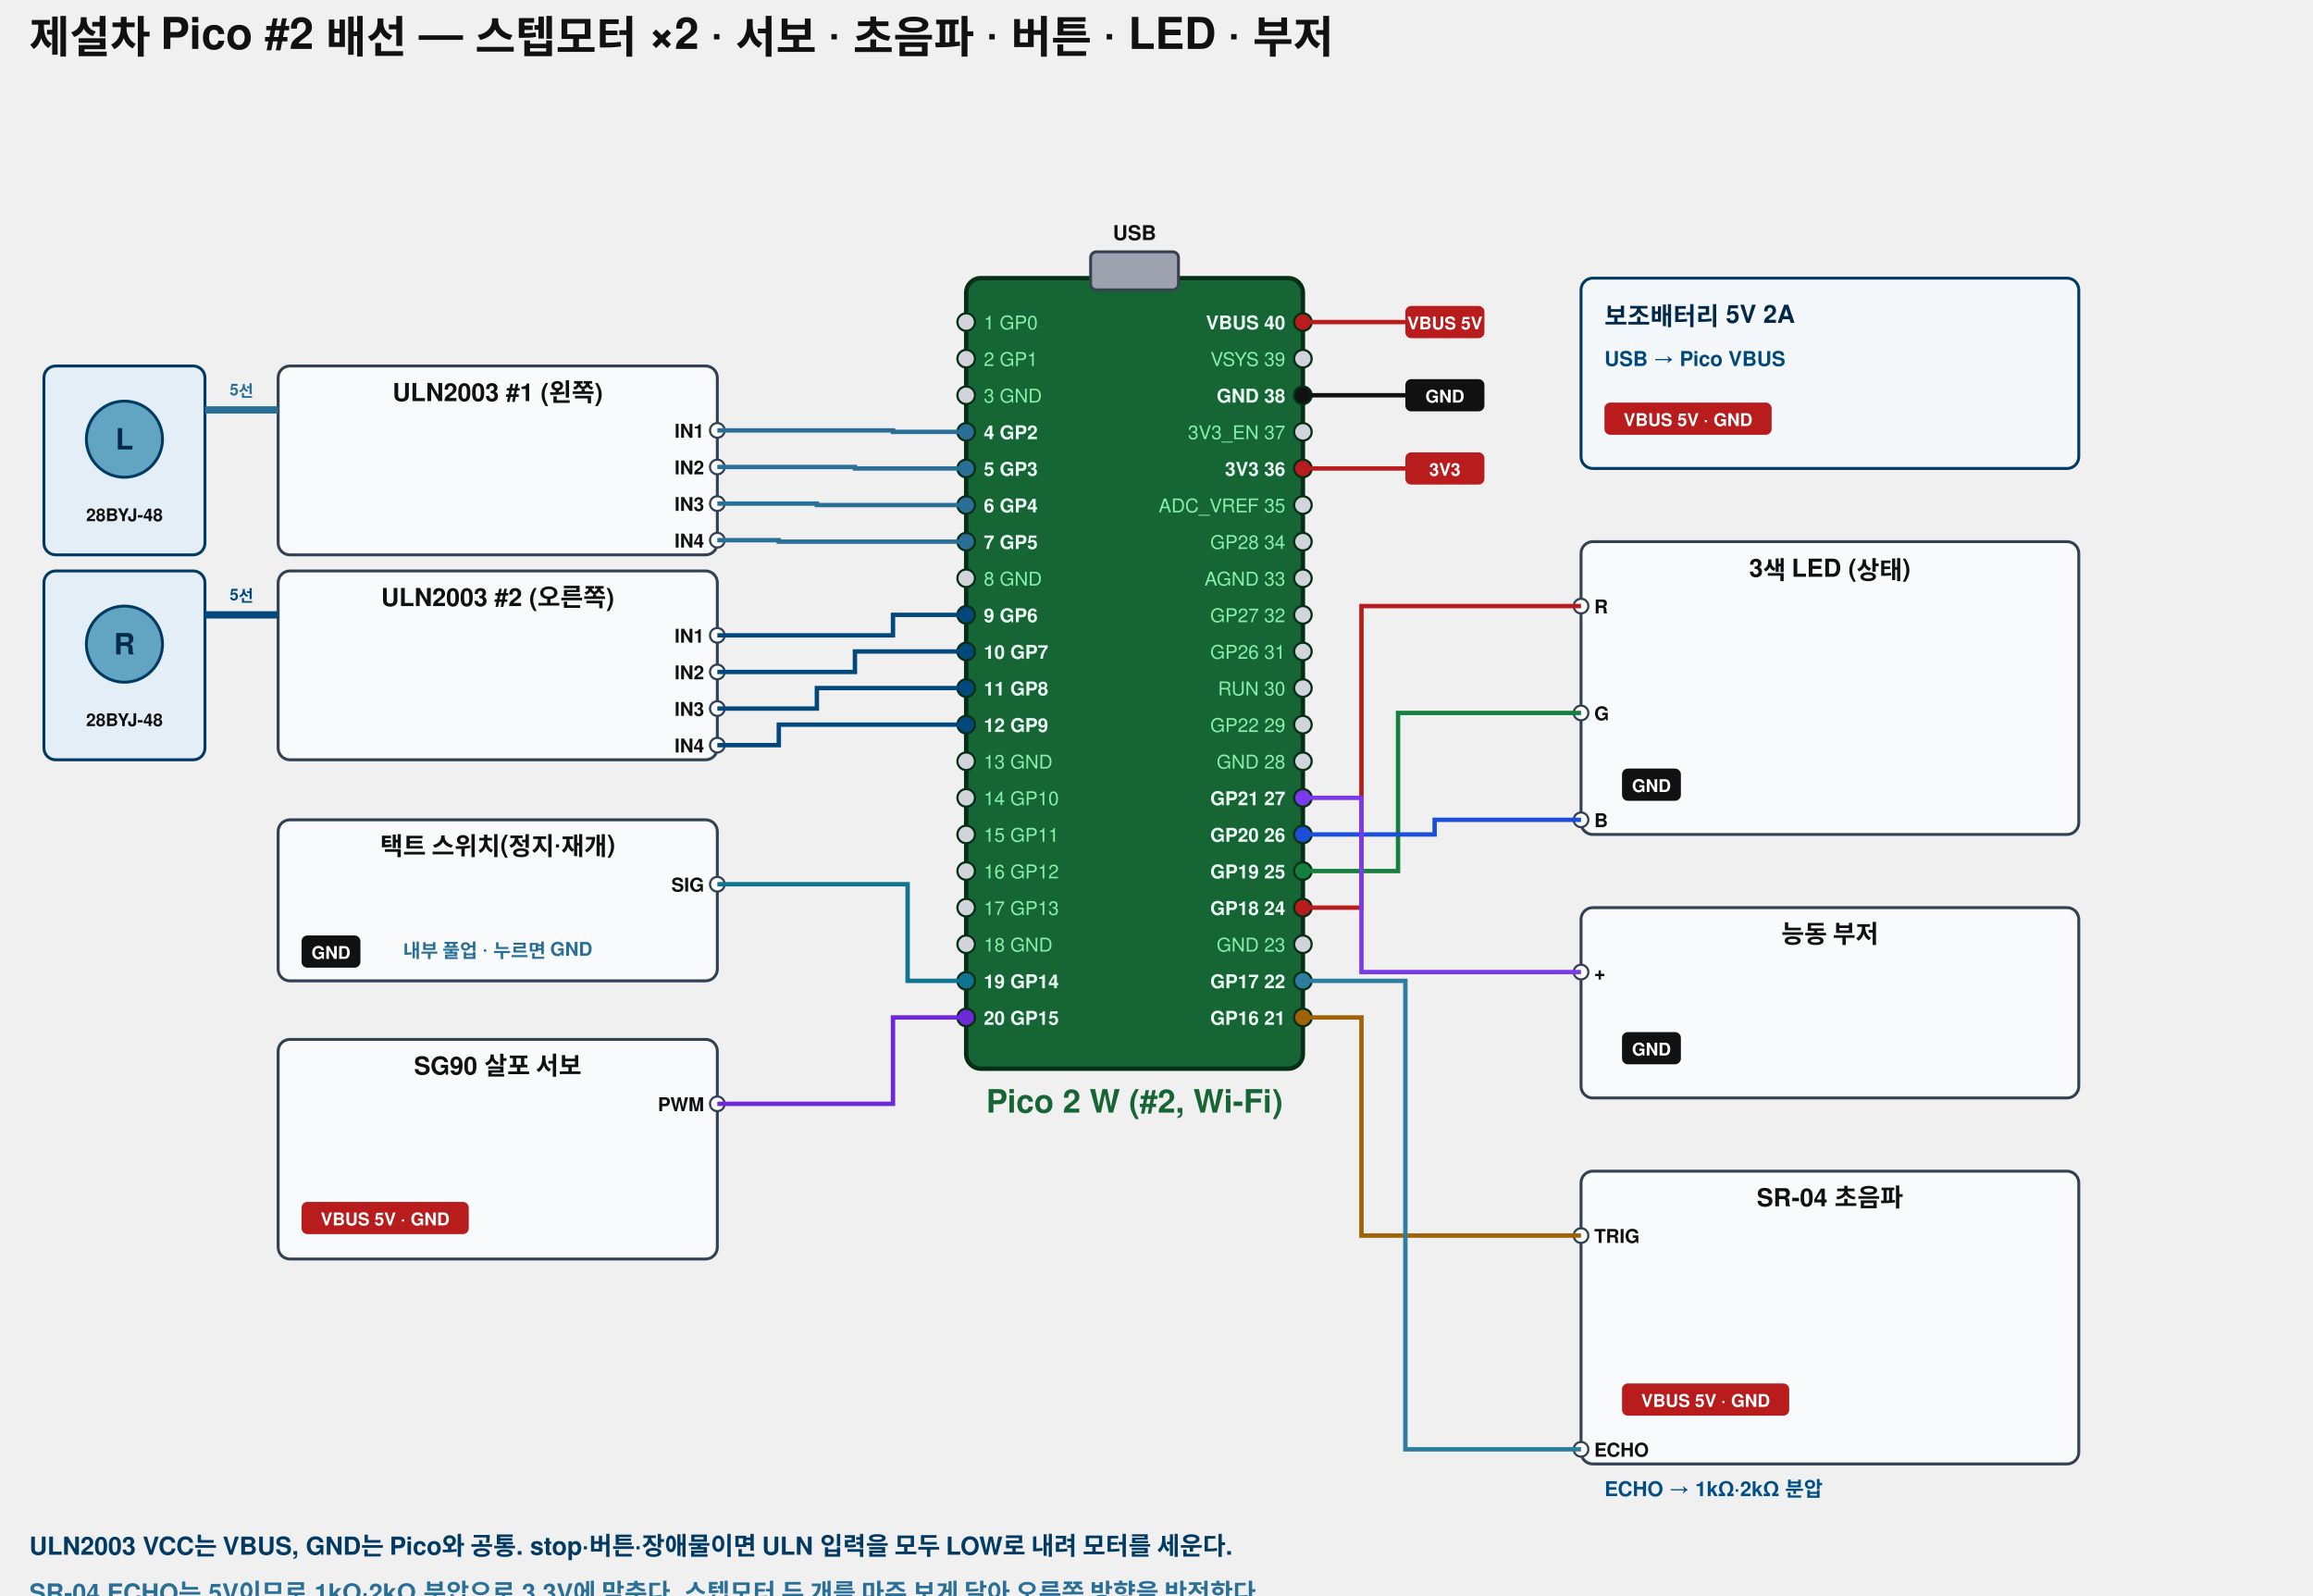
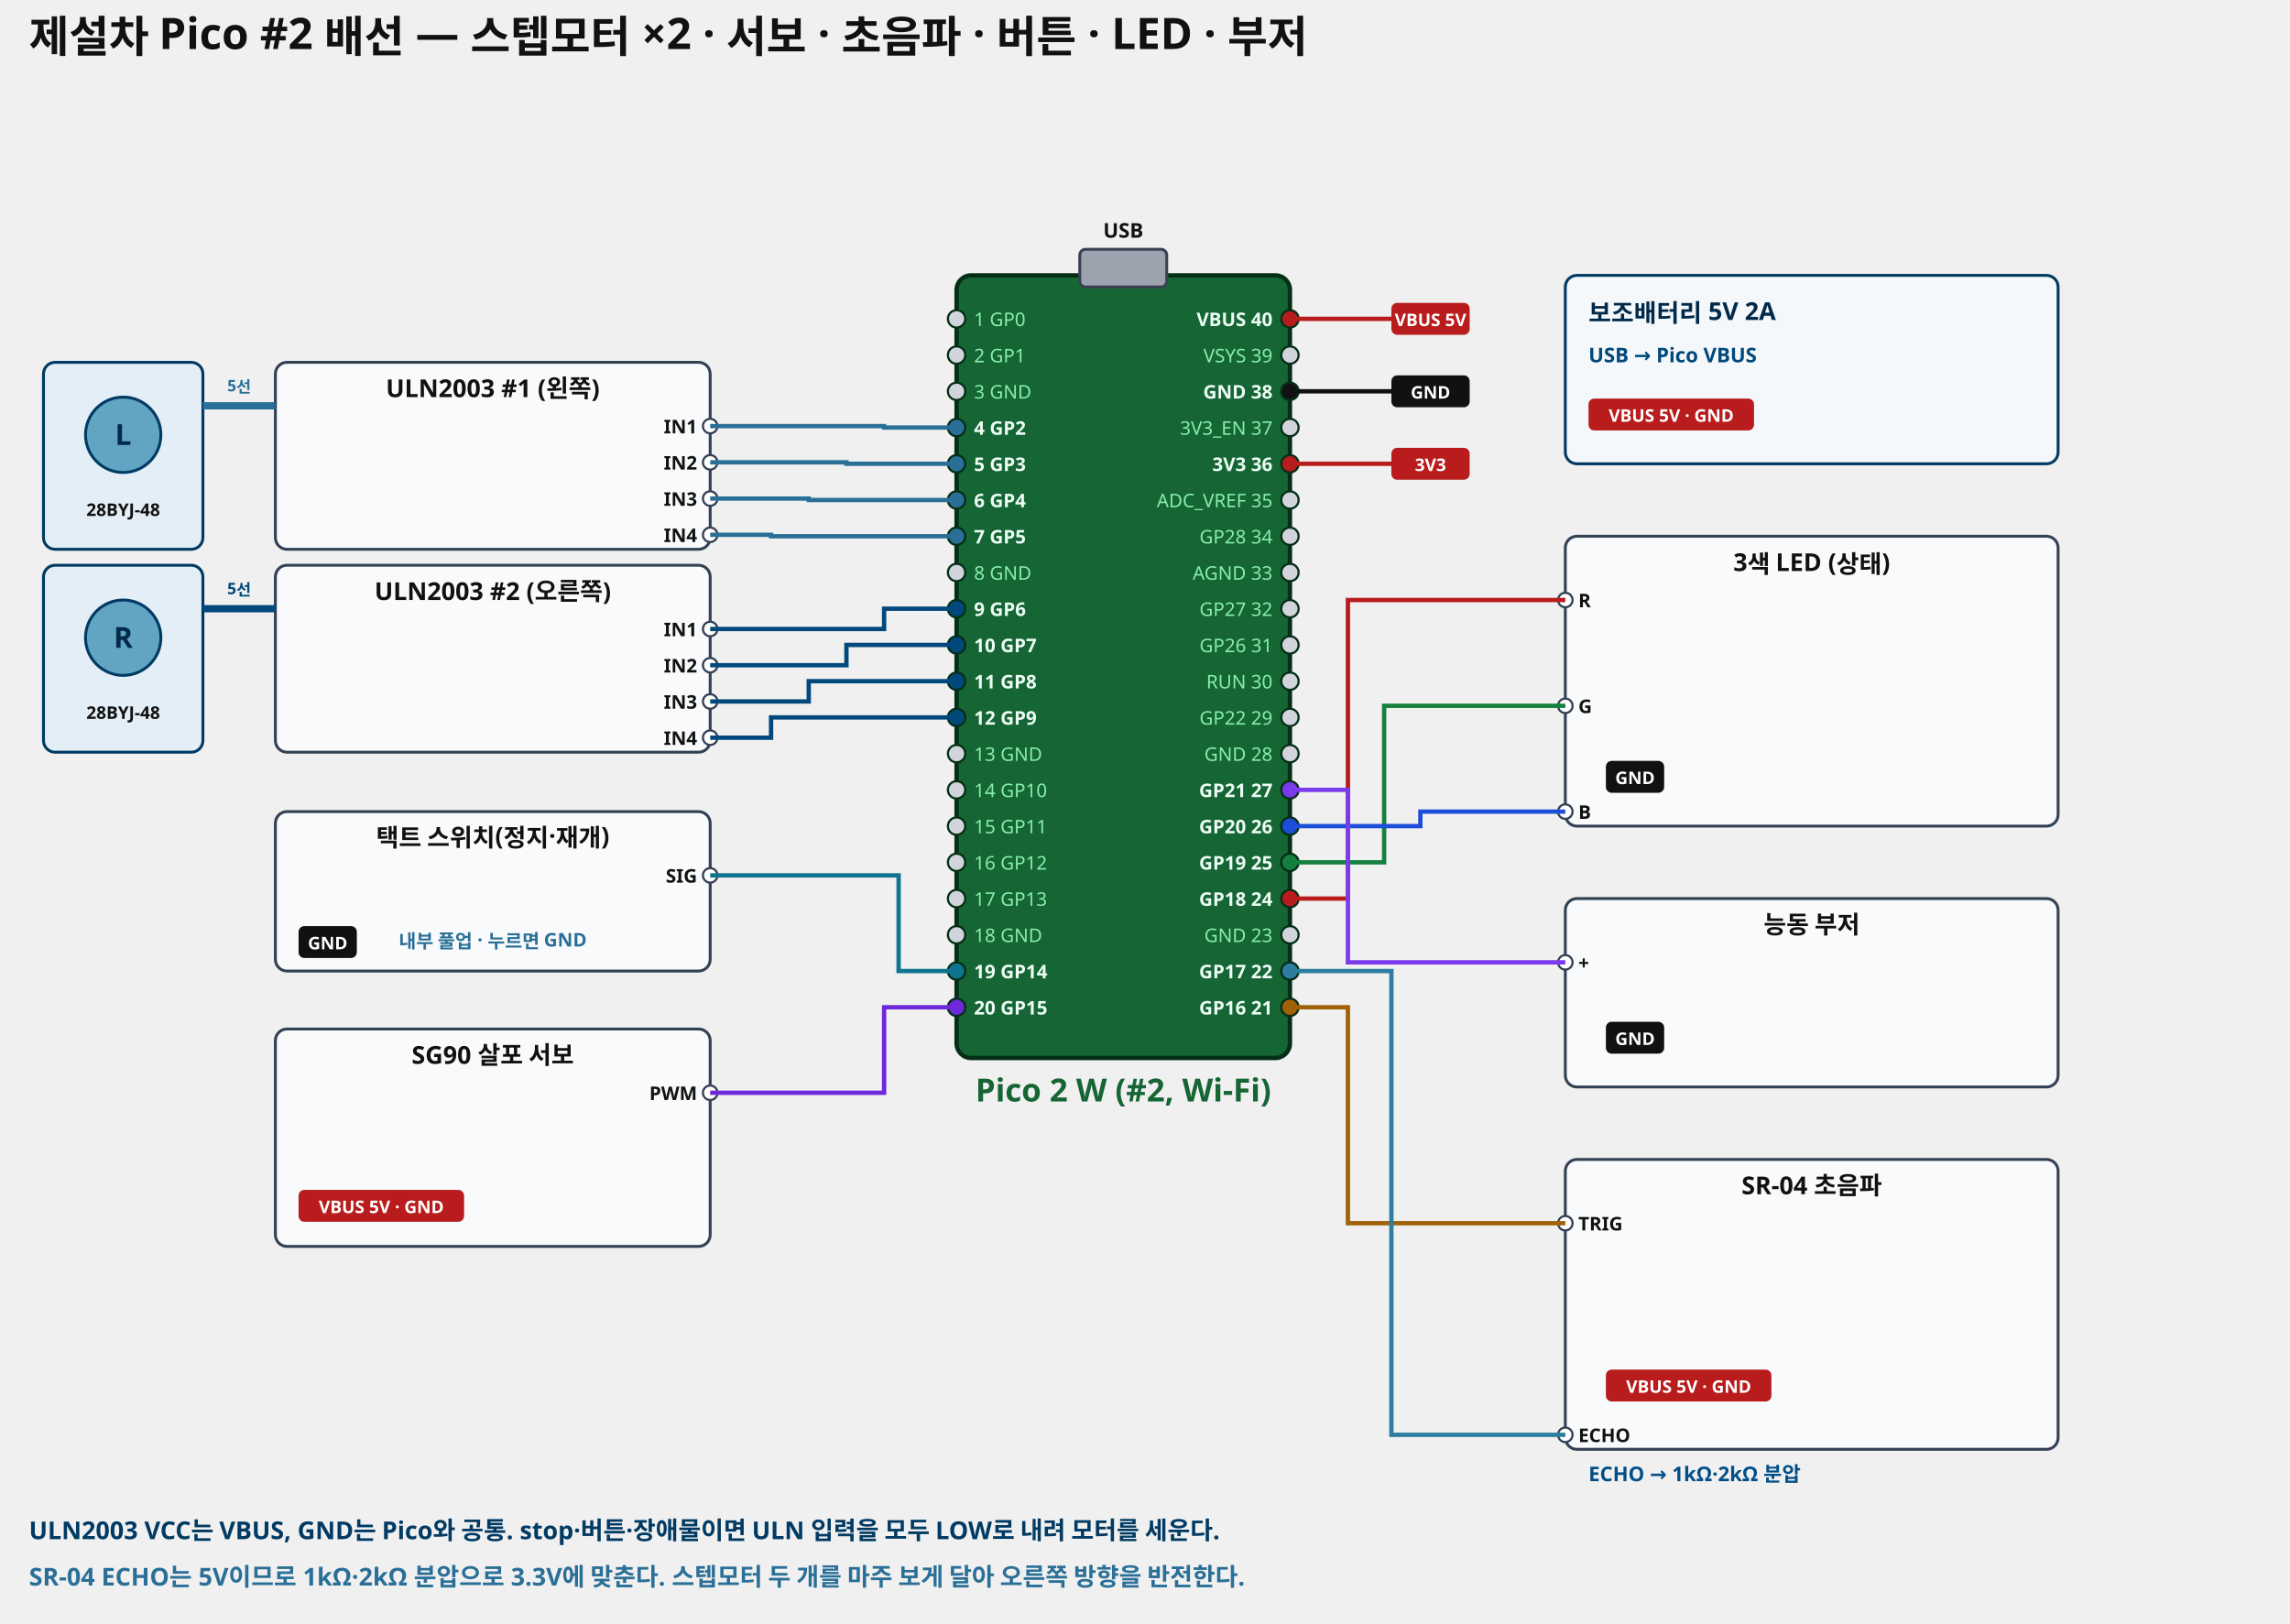
- <svg xmlns="http://www.w3.org/2000/svg" viewBox="0 -50 1580 1090" width="1580" height="1090" font-family="Helvetica, Apple SD Gothic Neo, Noto Sans KR, sans-serif">
+ <svg xmlns="http://www.w3.org/2000/svg" viewBox="0 -50 1580 1120" width="1580" height="1120" font-family="'Pretendard Variable', Pretendard, 'Apple SD Gothic Neo', sans-serif">
  <defs>
    <marker id="arrE" viewBox="0 0 10 10" refX="9" refY="5" markerWidth="7" markerHeight="7" orient="auto">
      <path d="M0 0 L10 5 L0 10 z" fill="#01497c" />
    </marker>
    <marker id="arrS" viewBox="0 0 10 10" refX="1" refY="5" markerWidth="7" markerHeight="7" orient="auto">
      <path d="M10 0 L0 5 L10 10 z" fill="#01497c" />
    </marker>
    <marker id="flow" viewBox="0 0 10 10" refX="9" refY="5" markerWidth="8" markerHeight="8" orient="auto">
      <path d="M0 0 L10 5 L0 10 z" fill="#012a4a" />
    </marker>
    <marker id="flowB" viewBox="0 0 10 10" refX="9" refY="5" markerWidth="8" markerHeight="8" orient="auto">
      <path d="M0 0 L10 5 L0 10 z" fill="#2a6f97" />
    </marker>
    <marker id="flowL" viewBox="0 0 10 10" refX="9" refY="5" markerWidth="8" markerHeight="8" orient="auto">
      <path d="M0 0 L10 5 L0 10 z" fill="#a9d6e5" />
    </marker>
    <pattern id="waves" width="40" height="18" patternUnits="userSpaceOnUse">
      <path d="M0 9 q10 -7 20 0 t20 0" fill="none" stroke="#468faf" stroke-width="2" />
    </pattern>
    <pattern id="hatch" width="12" height="12" patternUnits="userSpaceOnUse" patternTransform="rotate(45)">
      <rect width="6" height="12" fill="#a9d6e5" />
      <rect x="6" width="6" height="12" fill="#ffffff" />
    </pattern>
  </defs>
  <text x="20.0" y="-14.0" font-size="30" text-anchor="start" font-weight="800" fill="#111">제설차 Pico #2 배선 — 스텝모터 ×2 · 서보 · 초음파 · 버튼 · LED · 부저</text>
  <rect x="660.0" y="140.0" width="230.0" height="540.0" rx="10" fill="#166534" stroke="#052e16" stroke-width="3" />
  <rect x="745.0" y="122.0" width="60.0" height="26.0" rx="4" fill="#9ca3af" stroke="#374151" stroke-width="2" />
  <text x="775.0" y="114.0" font-size="14" text-anchor="middle" font-weight="800" fill="#111">USB</text>
  <text x="775.0" y="710.0" font-size="22" text-anchor="middle" font-weight="800" fill="#166534">Pico 2 W (#2, Wi-Fi)</text>
  <circle cx="660.0" cy="170.0" r="6.0" fill="#d1d5db" stroke="#052e16" stroke-width="1.5" />
  <text x="672.0" y="175.0" font-size="13" text-anchor="start" font-weight="500" fill="#86efac">1 GP0</text>
  <circle cx="660.0" cy="195.0" r="6.0" fill="#d1d5db" stroke="#052e16" stroke-width="1.5" />
  <text x="672.0" y="200.0" font-size="13" text-anchor="start" font-weight="500" fill="#86efac">2 GP1</text>
  <circle cx="660.0" cy="220.0" r="6.0" fill="#d1d5db" stroke="#052e16" stroke-width="1.5" />
  <text x="672.0" y="225.0" font-size="13" text-anchor="start" font-weight="500" fill="#86efac">3 GND</text>
  <circle cx="660.0" cy="245.0" r="6.0" fill="#2a6f97" stroke="#052e16" stroke-width="1.5" />
  <text x="672.0" y="250.0" font-size="13" text-anchor="start" font-weight="800" fill="#ecfdf5">4 GP2</text>
  <circle cx="660.0" cy="270.0" r="6.0" fill="#2a6f97" stroke="#052e16" stroke-width="1.5" />
  <text x="672.0" y="275.0" font-size="13" text-anchor="start" font-weight="800" fill="#ecfdf5">5 GP3</text>
  <circle cx="660.0" cy="295.0" r="6.0" fill="#2a6f97" stroke="#052e16" stroke-width="1.5" />
  <text x="672.0" y="300.0" font-size="13" text-anchor="start" font-weight="800" fill="#ecfdf5">6 GP4</text>
  <circle cx="660.0" cy="320.0" r="6.0" fill="#2a6f97" stroke="#052e16" stroke-width="1.5" />
  <text x="672.0" y="325.0" font-size="13" text-anchor="start" font-weight="800" fill="#ecfdf5">7 GP5</text>
  <circle cx="660.0" cy="345.0" r="6.0" fill="#d1d5db" stroke="#052e16" stroke-width="1.5" />
  <text x="672.0" y="350.0" font-size="13" text-anchor="start" font-weight="500" fill="#86efac">8 GND</text>
  <circle cx="660.0" cy="370.0" r="6.0" fill="#01497c" stroke="#052e16" stroke-width="1.5" />
  <text x="672.0" y="375.0" font-size="13" text-anchor="start" font-weight="800" fill="#ecfdf5">9 GP6</text>
  <circle cx="660.0" cy="395.0" r="6.0" fill="#01497c" stroke="#052e16" stroke-width="1.5" />
  <text x="672.0" y="400.0" font-size="13" text-anchor="start" font-weight="800" fill="#ecfdf5">10 GP7</text>
  <circle cx="660.0" cy="420.0" r="6.0" fill="#01497c" stroke="#052e16" stroke-width="1.5" />
  <text x="672.0" y="425.0" font-size="13" text-anchor="start" font-weight="800" fill="#ecfdf5">11 GP8</text>
  <circle cx="660.0" cy="445.0" r="6.0" fill="#01497c" stroke="#052e16" stroke-width="1.5" />
  <text x="672.0" y="450.0" font-size="13" text-anchor="start" font-weight="800" fill="#ecfdf5">12 GP9</text>
  <circle cx="660.0" cy="470.0" r="6.0" fill="#d1d5db" stroke="#052e16" stroke-width="1.5" />
  <text x="672.0" y="475.0" font-size="13" text-anchor="start" font-weight="500" fill="#86efac">13 GND</text>
  <circle cx="660.0" cy="495.0" r="6.0" fill="#d1d5db" stroke="#052e16" stroke-width="1.5" />
  <text x="672.0" y="500.0" font-size="13" text-anchor="start" font-weight="500" fill="#86efac">14 GP10</text>
  <circle cx="660.0" cy="520.0" r="6.0" fill="#d1d5db" stroke="#052e16" stroke-width="1.5" />
  <text x="672.0" y="525.0" font-size="13" text-anchor="start" font-weight="500" fill="#86efac">15 GP11</text>
  <circle cx="660.0" cy="545.0" r="6.0" fill="#d1d5db" stroke="#052e16" stroke-width="1.5" />
  <text x="672.0" y="550.0" font-size="13" text-anchor="start" font-weight="500" fill="#86efac">16 GP12</text>
  <circle cx="660.0" cy="570.0" r="6.0" fill="#d1d5db" stroke="#052e16" stroke-width="1.5" />
  <text x="672.0" y="575.0" font-size="13" text-anchor="start" font-weight="500" fill="#86efac">17 GP13</text>
  <circle cx="660.0" cy="595.0" r="6.0" fill="#d1d5db" stroke="#052e16" stroke-width="1.5" />
  <text x="672.0" y="600.0" font-size="13" text-anchor="start" font-weight="500" fill="#86efac">18 GND</text>
  <circle cx="660.0" cy="620.0" r="6.0" fill="#0e7490" stroke="#052e16" stroke-width="1.5" />
  <text x="672.0" y="625.0" font-size="13" text-anchor="start" font-weight="800" fill="#ecfdf5">19 GP14</text>
  <circle cx="660.0" cy="645.0" r="6.0" fill="#6d28d9" stroke="#052e16" stroke-width="1.5" />
  <text x="672.0" y="650.0" font-size="13" text-anchor="start" font-weight="800" fill="#ecfdf5">20 GP15</text>
  <circle cx="890.0" cy="170.0" r="6.0" fill="#b91c1c" stroke="#052e16" stroke-width="1.5" />
  <text x="878.0" y="175.0" font-size="13" text-anchor="end" font-weight="800" fill="#ecfdf5">VBUS 40</text>
  <circle cx="890.0" cy="195.0" r="6.0" fill="#d1d5db" stroke="#052e16" stroke-width="1.5" />
  <text x="878.0" y="200.0" font-size="13" text-anchor="end" font-weight="500" fill="#86efac">VSYS 39</text>
  <circle cx="890.0" cy="220.0" r="6.0" fill="#111111" stroke="#052e16" stroke-width="1.5" />
  <text x="878.0" y="225.0" font-size="13" text-anchor="end" font-weight="800" fill="#ecfdf5">GND 38</text>
  <circle cx="890.0" cy="245.0" r="6.0" fill="#d1d5db" stroke="#052e16" stroke-width="1.5" />
  <text x="878.0" y="250.0" font-size="13" text-anchor="end" font-weight="500" fill="#86efac">3V3_EN 37</text>
  <circle cx="890.0" cy="270.0" r="6.0" fill="#b91c1c" stroke="#052e16" stroke-width="1.5" />
  <text x="878.0" y="275.0" font-size="13" text-anchor="end" font-weight="800" fill="#ecfdf5">3V3 36</text>
  <circle cx="890.0" cy="295.0" r="6.0" fill="#d1d5db" stroke="#052e16" stroke-width="1.5" />
  <text x="878.0" y="300.0" font-size="13" text-anchor="end" font-weight="500" fill="#86efac">ADC_VREF 35</text>
  <circle cx="890.0" cy="320.0" r="6.0" fill="#d1d5db" stroke="#052e16" stroke-width="1.5" />
  <text x="878.0" y="325.0" font-size="13" text-anchor="end" font-weight="500" fill="#86efac">GP28 34</text>
  <circle cx="890.0" cy="345.0" r="6.0" fill="#d1d5db" stroke="#052e16" stroke-width="1.5" />
  <text x="878.0" y="350.0" font-size="13" text-anchor="end" font-weight="500" fill="#86efac">AGND 33</text>
  <circle cx="890.0" cy="370.0" r="6.0" fill="#d1d5db" stroke="#052e16" stroke-width="1.5" />
  <text x="878.0" y="375.0" font-size="13" text-anchor="end" font-weight="500" fill="#86efac">GP27 32</text>
  <circle cx="890.0" cy="395.0" r="6.0" fill="#d1d5db" stroke="#052e16" stroke-width="1.5" />
  <text x="878.0" y="400.0" font-size="13" text-anchor="end" font-weight="500" fill="#86efac">GP26 31</text>
  <circle cx="890.0" cy="420.0" r="6.0" fill="#d1d5db" stroke="#052e16" stroke-width="1.5" />
  <text x="878.0" y="425.0" font-size="13" text-anchor="end" font-weight="500" fill="#86efac">RUN 30</text>
  <circle cx="890.0" cy="445.0" r="6.0" fill="#d1d5db" stroke="#052e16" stroke-width="1.5" />
  <text x="878.0" y="450.0" font-size="13" text-anchor="end" font-weight="500" fill="#86efac">GP22 29</text>
  <circle cx="890.0" cy="470.0" r="6.0" fill="#d1d5db" stroke="#052e16" stroke-width="1.5" />
  <text x="878.0" y="475.0" font-size="13" text-anchor="end" font-weight="500" fill="#86efac">GND 28</text>
  <circle cx="890.0" cy="495.0" r="6.0" fill="#7c3aed" stroke="#052e16" stroke-width="1.5" />
  <text x="878.0" y="500.0" font-size="13" text-anchor="end" font-weight="800" fill="#ecfdf5">GP21 27</text>
  <circle cx="890.0" cy="520.0" r="6.0" fill="#1d4ed8" stroke="#052e16" stroke-width="1.5" />
  <text x="878.0" y="525.0" font-size="13" text-anchor="end" font-weight="800" fill="#ecfdf5">GP20 26</text>
  <circle cx="890.0" cy="545.0" r="6.0" fill="#15803d" stroke="#052e16" stroke-width="1.5" />
  <text x="878.0" y="550.0" font-size="13" text-anchor="end" font-weight="800" fill="#ecfdf5">GP19 25</text>
  <circle cx="890.0" cy="570.0" r="6.0" fill="#b91c1c" stroke="#052e16" stroke-width="1.5" />
  <text x="878.0" y="575.0" font-size="13" text-anchor="end" font-weight="800" fill="#ecfdf5">GP18 24</text>
  <circle cx="890.0" cy="595.0" r="6.0" fill="#d1d5db" stroke="#052e16" stroke-width="1.5" />
  <text x="878.0" y="600.0" font-size="13" text-anchor="end" font-weight="500" fill="#86efac">GND 23</text>
  <circle cx="890.0" cy="620.0" r="6.0" fill="#2c7da0" stroke="#052e16" stroke-width="1.5" />
  <text x="878.0" y="625.0" font-size="13" text-anchor="end" font-weight="800" fill="#ecfdf5">GP17 22</text>
  <circle cx="890.0" cy="645.0" r="6.0" fill="#a16207" stroke="#052e16" stroke-width="1.5" />
  <text x="878.0" y="650.0" font-size="13" text-anchor="end" font-weight="800" fill="#ecfdf5">GP16 21</text>
  <rect x="30.0" y="200.0" width="110.0" height="129.0" rx="8" fill="#e3eef6" stroke="#013a63" stroke-width="2" />
  <circle cx="85.0" cy="250.0" r="26.0" fill="#61a5c2" stroke="#013a63" stroke-width="2" />
  <text x="85.0" y="257.0" font-size="20" text-anchor="middle" font-weight="800" fill="#012a4a">L</text>
  <text x="85.0" y="306.0" font-size="12" text-anchor="middle" font-weight="700" fill="#111">28BYJ-48</text>
  <rect x="190.0" y="200.0" width="300.0" height="129.0" rx="8" fill="#f8fafc" stroke="#334155" stroke-width="2" />
  <text x="340.0" y="224.0" font-size="17" text-anchor="middle" font-weight="800" fill="#111">ULN2003 #1 (왼쪽)</text>
  <circle cx="490.0" cy="244.0" r="5.0" fill="#fff" stroke="#334155" stroke-width="1.5" />
  <text x="481.0" y="249.0" font-size="13" text-anchor="end" font-weight="700" fill="#111">IN1</text>
  <circle cx="490.0" cy="269.0" r="5.0" fill="#fff" stroke="#334155" stroke-width="1.5" />
  <text x="481.0" y="274.0" font-size="13" text-anchor="end" font-weight="700" fill="#111">IN2</text>
  <circle cx="490.0" cy="294.0" r="5.0" fill="#fff" stroke="#334155" stroke-width="1.5" />
  <text x="481.0" y="299.0" font-size="13" text-anchor="end" font-weight="700" fill="#111">IN3</text>
  <circle cx="490.0" cy="319.0" r="5.0" fill="#fff" stroke="#334155" stroke-width="1.5" />
  <text x="481.0" y="324.0" font-size="13" text-anchor="end" font-weight="700" fill="#111">IN4</text>
  <line x1="140.0" y1="230.0" x2="190.0" y2="230.0" stroke="#2a6f97" stroke-width="5" />
  <text x="165.0" y="220.0" font-size="11" text-anchor="middle" font-weight="800" fill="#2a6f97">5선</text>
  <path d="M 490.0 244.0 L 610.0 244.0 L 610.0 245.0 L 660.0 245.0" fill="none" stroke="#2a6f97" stroke-width="3" />
  <path d="M 490.0 269.0 L 584.0 269.0 L 584.0 270.0 L 660.0 270.0" fill="none" stroke="#2a6f97" stroke-width="3" />
  <path d="M 490.0 294.0 L 558.0 294.0 L 558.0 295.0 L 660.0 295.0" fill="none" stroke="#2a6f97" stroke-width="3" />
  <path d="M 490.0 319.0 L 532.0 319.0 L 532.0 320.0 L 660.0 320.0" fill="none" stroke="#2a6f97" stroke-width="3" />
  <rect x="30.0" y="340.0" width="110.0" height="129.0" rx="8" fill="#e3eef6" stroke="#013a63" stroke-width="2" />
  <circle cx="85.0" cy="390.0" r="26.0" fill="#61a5c2" stroke="#013a63" stroke-width="2" />
  <text x="85.0" y="397.0" font-size="20" text-anchor="middle" font-weight="800" fill="#012a4a">R</text>
  <text x="85.0" y="446.0" font-size="12" text-anchor="middle" font-weight="700" fill="#111">28BYJ-48</text>
  <rect x="190.0" y="340.0" width="300.0" height="129.0" rx="8" fill="#f8fafc" stroke="#334155" stroke-width="2" />
  <text x="340.0" y="364.0" font-size="17" text-anchor="middle" font-weight="800" fill="#111">ULN2003 #2 (오른쪽)</text>
  <circle cx="490.0" cy="384.0" r="5.0" fill="#fff" stroke="#334155" stroke-width="1.5" />
  <text x="481.0" y="389.0" font-size="13" text-anchor="end" font-weight="700" fill="#111">IN1</text>
  <circle cx="490.0" cy="409.0" r="5.0" fill="#fff" stroke="#334155" stroke-width="1.5" />
  <text x="481.0" y="414.0" font-size="13" text-anchor="end" font-weight="700" fill="#111">IN2</text>
  <circle cx="490.0" cy="434.0" r="5.0" fill="#fff" stroke="#334155" stroke-width="1.5" />
  <text x="481.0" y="439.0" font-size="13" text-anchor="end" font-weight="700" fill="#111">IN3</text>
  <circle cx="490.0" cy="459.0" r="5.0" fill="#fff" stroke="#334155" stroke-width="1.5" />
  <text x="481.0" y="464.0" font-size="13" text-anchor="end" font-weight="700" fill="#111">IN4</text>
  <line x1="140.0" y1="370.0" x2="190.0" y2="370.0" stroke="#01497c" stroke-width="5" />
  <text x="165.0" y="360.0" font-size="11" text-anchor="middle" font-weight="800" fill="#01497c">5선</text>
  <path d="M 490.0 384.0 L 610.0 384.0 L 610.0 370.0 L 660.0 370.0" fill="none" stroke="#01497c" stroke-width="3" />
  <path d="M 490.0 409.0 L 584.0 409.0 L 584.0 395.0 L 660.0 395.0" fill="none" stroke="#01497c" stroke-width="3" />
  <path d="M 490.0 434.0 L 558.0 434.0 L 558.0 420.0 L 660.0 420.0" fill="none" stroke="#01497c" stroke-width="3" />
  <path d="M 490.0 459.0 L 532.0 459.0 L 532.0 445.0 L 660.0 445.0" fill="none" stroke="#01497c" stroke-width="3" />
  <rect x="190.0" y="510.0" width="300.0" height="110.0" rx="8" fill="#f8fafc" stroke="#334155" stroke-width="2" />
  <text x="340.0" y="534.0" font-size="17" text-anchor="middle" font-weight="800" fill="#111">택트 스위치(정지·재개)</text>
  <circle cx="490.0" cy="554.0" r="5.0" fill="#fff" stroke="#334155" stroke-width="1.5" />
  <text x="481.0" y="559.0" font-size="13" text-anchor="end" font-weight="700" fill="#111">SIG</text>
  <rect x="206.0" y="589.0" width="40.2" height="22.0" rx="4" fill="#111111" stroke="none" stroke-width="0" />
  <text x="226.1" y="605.0" font-size="12" text-anchor="middle" font-weight="800" fill="#fff">GND</text>
  <path d="M 490.0 554.0 L 620.0 554.0 L 620.0 620.0 L 660.0 620.0" fill="none" stroke="#0e7490" stroke-width="3" />
  <text x="340.0" y="604.0" font-size="13" text-anchor="middle" font-weight="700" fill="#2a6f97">내부 풀업 · 누르면 GND</text>
  <rect x="190.0" y="660.0" width="300.0" height="150.0" rx="8" fill="#f8fafc" stroke="#334155" stroke-width="2" />
  <text x="340.0" y="684.0" font-size="17" text-anchor="middle" font-weight="800" fill="#111">SG90 살포 서보</text>
  <circle cx="490.0" cy="704.0" r="5.0" fill="#fff" stroke="#334155" stroke-width="1.5" />
  <text x="481.0" y="709.0" font-size="13" text-anchor="end" font-weight="700" fill="#111">PWM</text>
  <rect x="206.0" y="771.0" width="114.2" height="22.0" rx="4" fill="#b91c1c" stroke="none" stroke-width="0" />
  <text x="263.1" y="787.0" font-size="12" text-anchor="middle" font-weight="800" fill="#fff">VBUS 5V · GND</text>
  <path d="M 490.0 704.0 L 610.0 704.0 L 610.0 645.0 L 660.0 645.0" fill="none" stroke="#6d28d9" stroke-width="3" />
  <rect x="1080.0" y="140.0" width="340.0" height="130.0" rx="8" fill="#f4f8fb" stroke="#013a63" stroke-width="2" />
  <text x="1096.0" y="172.0" font-size="17" text-anchor="start" font-weight="800" fill="#012a4a">보조배터리 5V 2A</text>
  <text x="1096.0" y="200.0" font-size="14" text-anchor="start" font-weight="700" fill="#01497c">USB → Pico VBUS</text>
  <rect x="1096.0" y="225.0" width="114.2" height="22.0" rx="4" fill="#b91c1c" stroke="none" stroke-width="0" />
  <text x="1153.1" y="241.0" font-size="12" text-anchor="middle" font-weight="800" fill="#fff">VBUS 5V · GND</text>
  <rect x="1080.0" y="320.0" width="340.0" height="200.0" rx="8" fill="#f8fafc" stroke="#334155" stroke-width="2" />
  <text x="1250.0" y="344.0" font-size="17" text-anchor="middle" font-weight="800" fill="#111">3색 LED (상태)</text>
  <circle cx="1080.0" cy="364.0" r="5.0" fill="#fff" stroke="#334155" stroke-width="1.5" />
  <text x="1089.0" y="369.0" font-size="13" text-anchor="start" font-weight="700" fill="#111">R</text>
  <circle cx="1080.0" cy="437.0" r="5.0" fill="#fff" stroke="#334155" stroke-width="1.5" />
  <text x="1089.0" y="442.0" font-size="13" text-anchor="start" font-weight="700" fill="#111">G</text>
  <circle cx="1080.0" cy="510.0" r="5.0" fill="#fff" stroke="#334155" stroke-width="1.5" />
  <text x="1089.0" y="515.0" font-size="13" text-anchor="start" font-weight="700" fill="#111">B</text>
  <rect x="1108.0" y="475.0" width="40.2" height="22.0" rx="4" fill="#111111" stroke="none" stroke-width="0" />
  <text x="1128.1" y="491.0" font-size="12" text-anchor="middle" font-weight="800" fill="#fff">GND</text>
  <path d="M 1080.0 364.0 L 930.0 364.0 L 930.0 570.0 L 890.0 570.0" fill="none" stroke="#b91c1c" stroke-width="3" />
  <path d="M 1080.0 437.0 L 955.0 437.0 L 955.0 545.0 L 890.0 545.0" fill="none" stroke="#15803d" stroke-width="3" />
  <path d="M 1080.0 510.0 L 980.0 510.0 L 980.0 520.0 L 890.0 520.0" fill="none" stroke="#1d4ed8" stroke-width="3" />
  <rect x="1080.0" y="570.0" width="340.0" height="130.0" rx="8" fill="#f8fafc" stroke="#334155" stroke-width="2" />
  <text x="1250.0" y="594.0" font-size="17" text-anchor="middle" font-weight="800" fill="#111">능동 부저</text>
  <circle cx="1080.0" cy="614.0" r="5.0" fill="#fff" stroke="#334155" stroke-width="1.5" />
  <text x="1089.0" y="619.0" font-size="13" text-anchor="start" font-weight="700" fill="#111">+</text>
  <rect x="1108.0" y="655.0" width="40.2" height="22.0" rx="4" fill="#111111" stroke="none" stroke-width="0" />
  <text x="1128.1" y="671.0" font-size="12" text-anchor="middle" font-weight="800" fill="#fff">GND</text>
  <path d="M 1080.0 614.0 L 930.0 614.0 L 930.0 495.0 L 890.0 495.0" fill="none" stroke="#7c3aed" stroke-width="3" />
  <rect x="1080.0" y="750.0" width="340.0" height="200.0" rx="8" fill="#f8fafc" stroke="#334155" stroke-width="2" />
  <text x="1250.0" y="774.0" font-size="17" text-anchor="middle" font-weight="800" fill="#111">SR-04 초음파</text>
  <circle cx="1080.0" cy="794.0" r="5.0" fill="#fff" stroke="#334155" stroke-width="1.5" />
  <text x="1089.0" y="799.0" font-size="13" text-anchor="start" font-weight="700" fill="#111">TRIG</text>
  <circle cx="1080.0" cy="940.0" r="5.0" fill="#fff" stroke="#334155" stroke-width="1.5" />
  <text x="1089.0" y="945.0" font-size="13" text-anchor="start" font-weight="700" fill="#111">ECHO</text>
  <rect x="1108.0" y="895.0" width="114.2" height="22.0" rx="4" fill="#b91c1c" stroke="none" stroke-width="0" />
  <text x="1165.1" y="911.0" font-size="12" text-anchor="middle" font-weight="800" fill="#fff">VBUS 5V · GND</text>
  <path d="M 1080.0 794.0 L 930.0 794.0 L 930.0 645.0 L 890.0 645.0" fill="none" stroke="#a16207" stroke-width="3" />
  <path d="M 1080.0 940.0 L 960.0 940.0 L 960.0 620.0 L 890.0 620.0" fill="none" stroke="#2c7da0" stroke-width="3" />
  <text x="1096.0" y="972.0" font-size="14" text-anchor="start" font-weight="700" fill="#014f86">ECHO → 1kΩ·2kΩ 분압</text>
  <line x1="890.0" y1="170.0" x2="960.0" y2="170.0" stroke="#b91c1c" stroke-width="3" />
  <rect x="960.0" y="159.0" width="54.0" height="22.0" rx="4" fill="#b91c1c" stroke="none" stroke-width="0" />
  <text x="987.0" y="175.0" font-size="12" text-anchor="middle" font-weight="800" fill="#fff">VBUS 5V</text>
  <line x1="890.0" y1="270.0" x2="960.0" y2="270.0" stroke="#b91c1c" stroke-width="3" />
  <rect x="960.0" y="259.0" width="54.0" height="22.0" rx="4" fill="#b91c1c" stroke="none" stroke-width="0" />
  <text x="987.0" y="275.0" font-size="12" text-anchor="middle" font-weight="800" fill="#fff">3V3</text>
  <line x1="890.0" y1="220.0" x2="960.0" y2="220.0" stroke="#111111" stroke-width="3" />
  <rect x="960.0" y="209.0" width="54.0" height="22.0" rx="4" fill="#111111" stroke="none" stroke-width="0" />
  <text x="987.0" y="225.0" font-size="12" text-anchor="middle" font-weight="800" fill="#fff">GND</text>
  <text x="20.0" y="1012.0" font-size="17" text-anchor="start" font-weight="700" fill="#013a63">ULN2003 VCC는 VBUS, GND는 Pico와 공통. stop·버튼·장애물이면 ULN 입력을 모두 LOW로 내려 모터를 세운다.</text>
  <text x="20.0" y="1044.0" font-size="17" text-anchor="start" font-weight="600" fill="#2a6f97">SR-04 ECHO는 5V이므로 1kΩ·2kΩ 분압으로 3.3V에 맞춘다. 스텝모터 두 개를 마주 보게 달아 오른쪽 방향을 반전한다.</text>
</svg>
